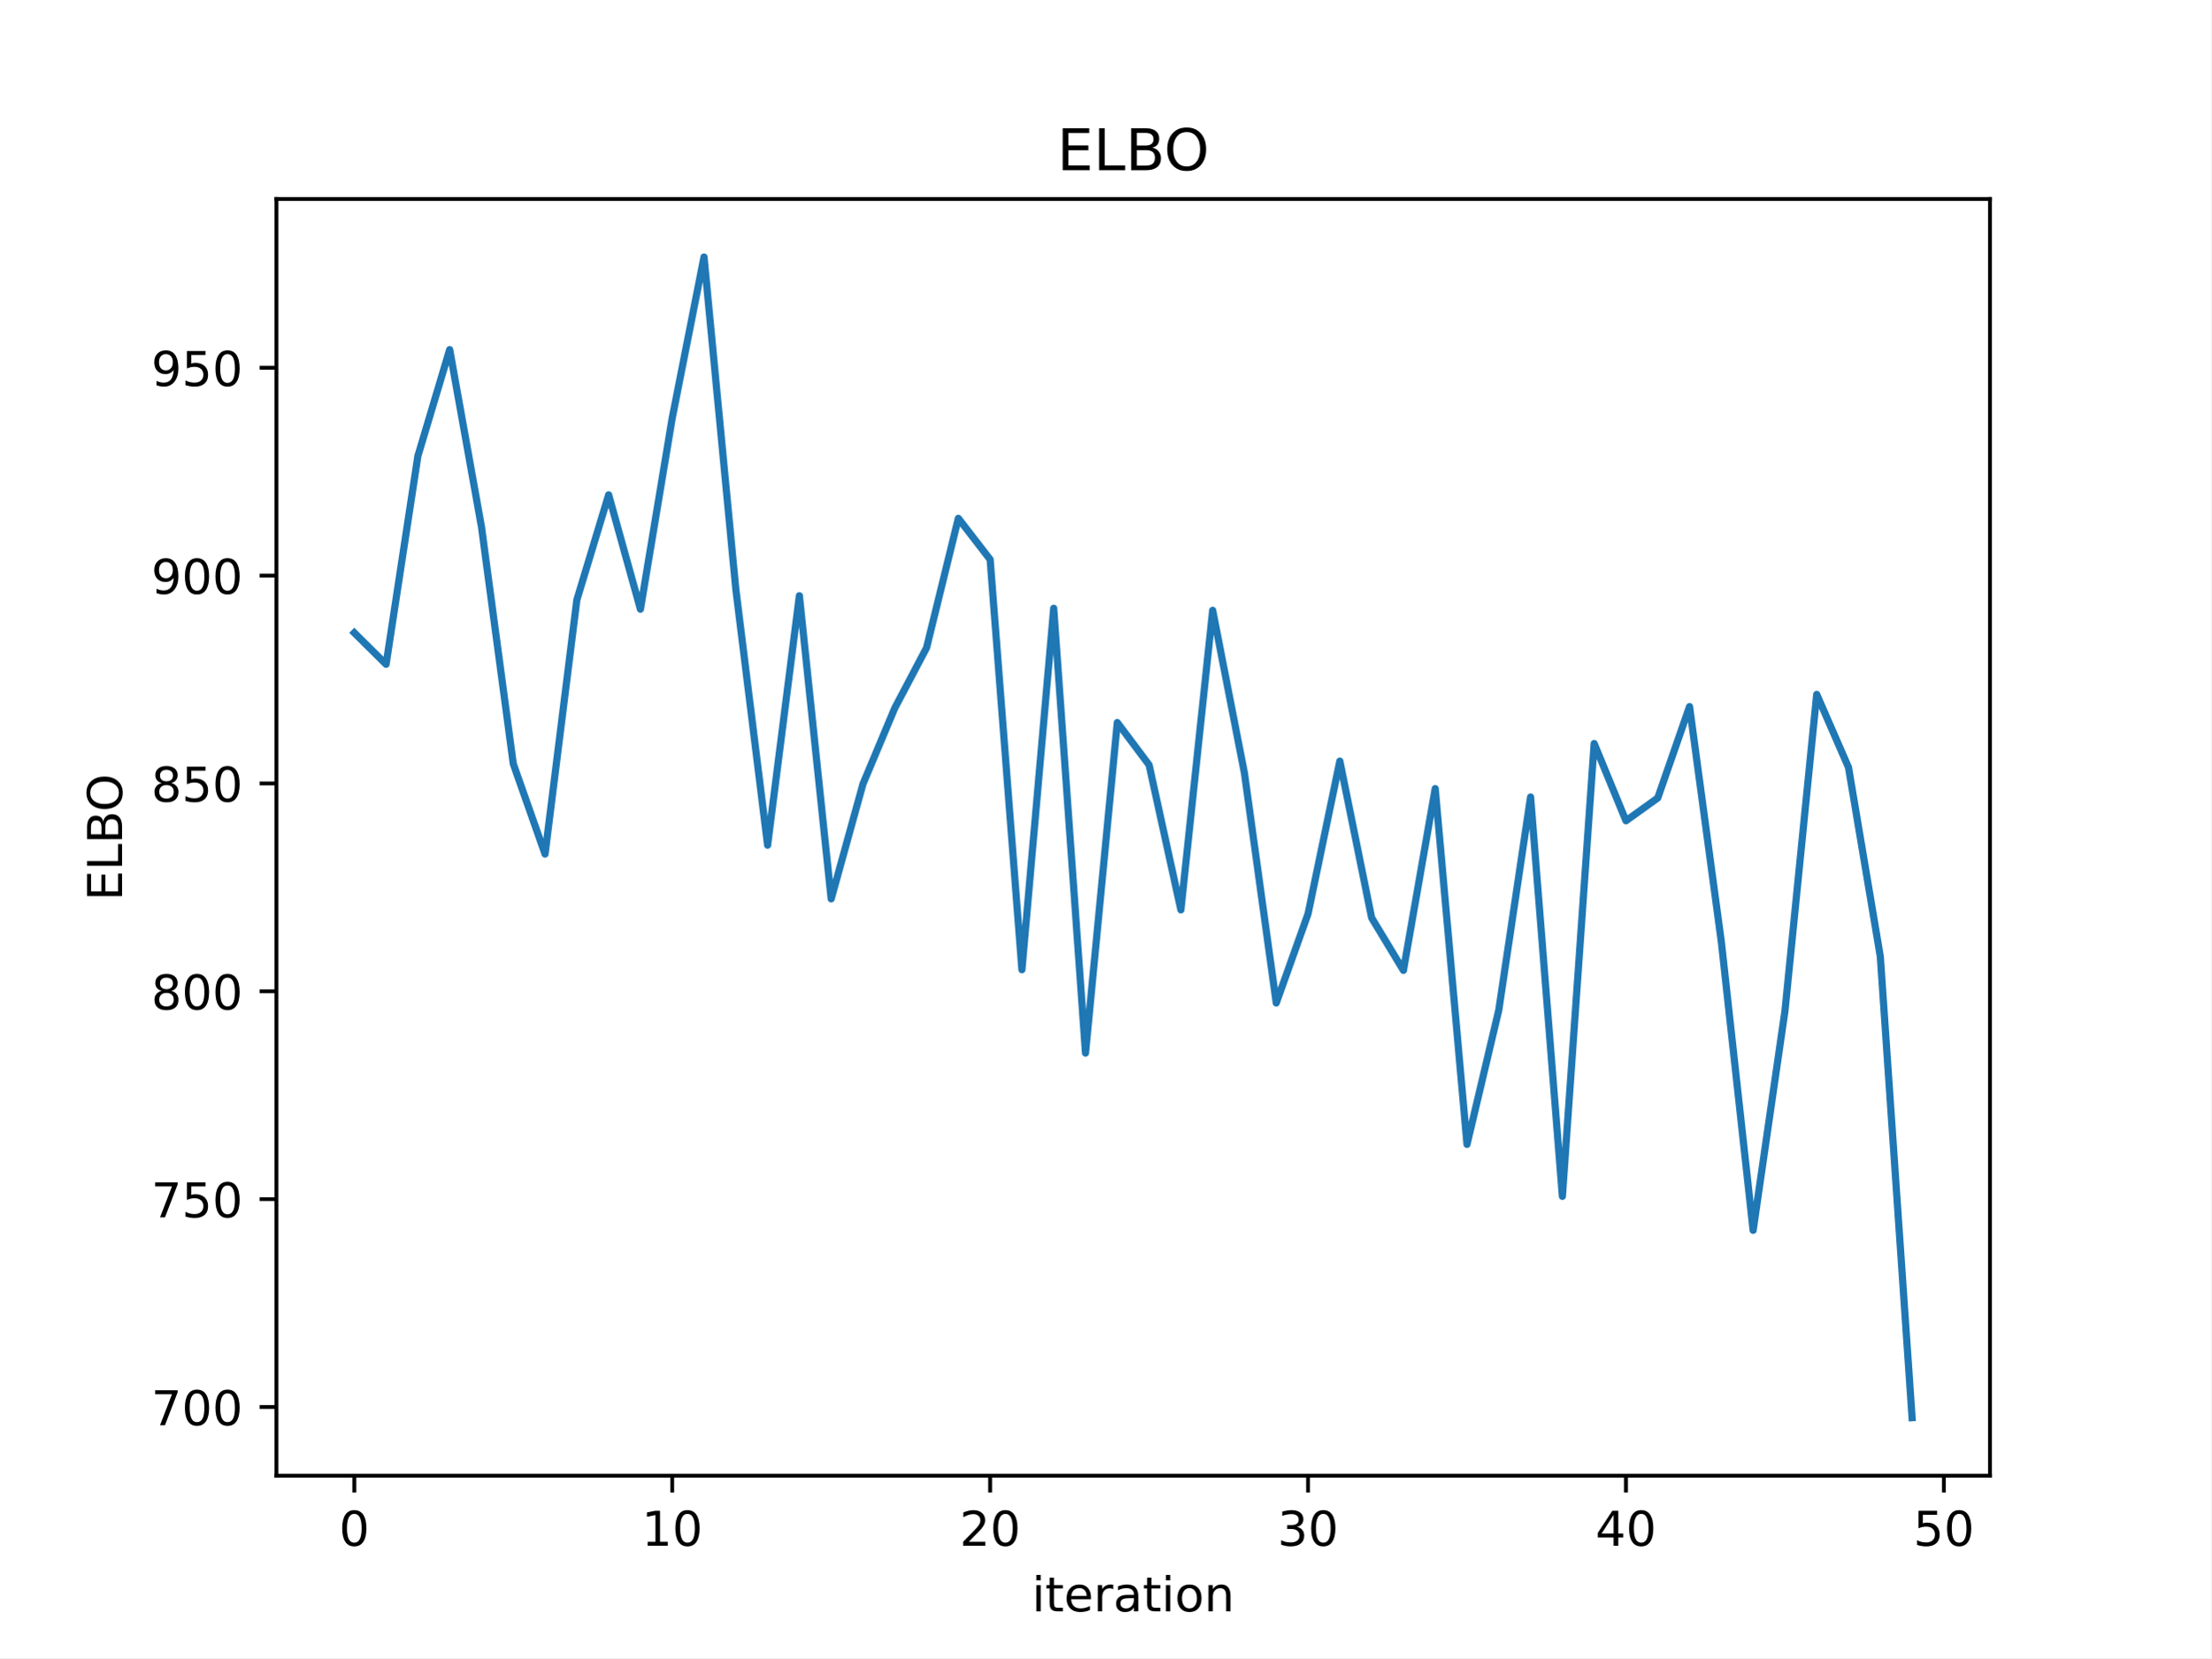
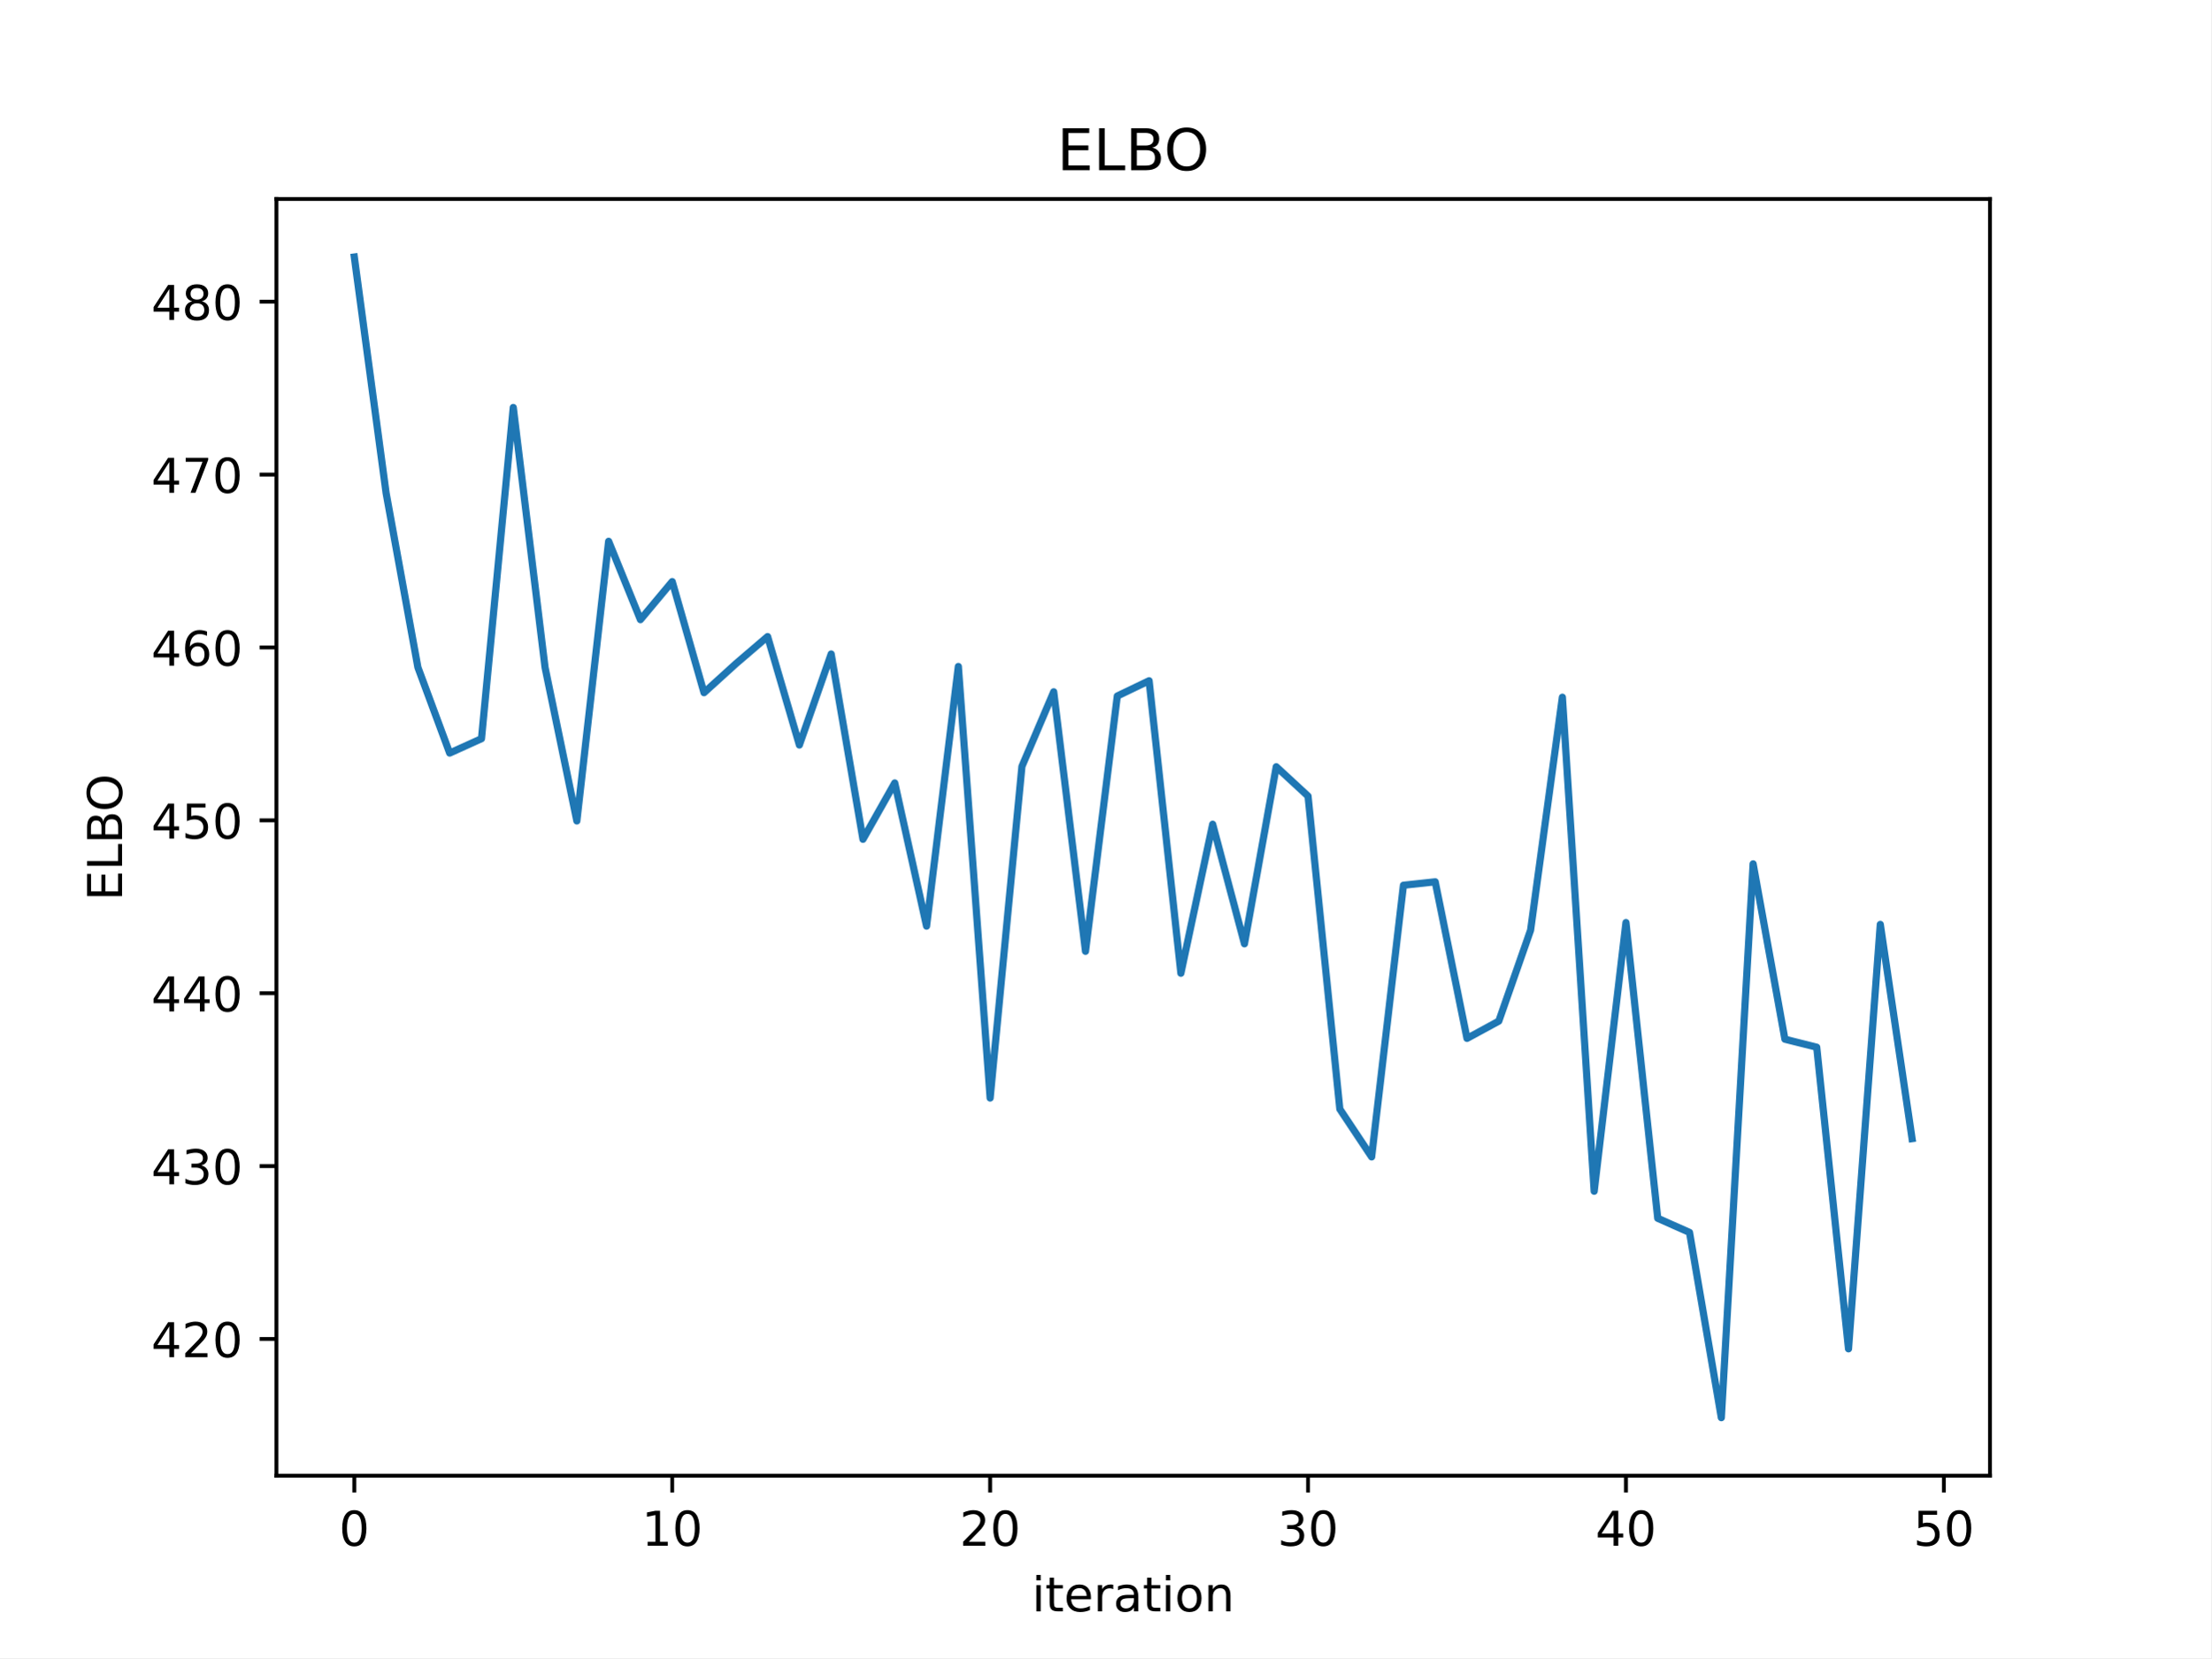
<svg xmlns="http://www.w3.org/2000/svg" xmlns:xlink="http://www.w3.org/1999/xlink" width="460.8pt" height="345.6pt" viewBox="0 0 460.8 345.6" version="1.1">
  <defs>
    <style type="text/css">*{stroke-linejoin: round; stroke-linecap: butt}</style>
  </defs>
  <g id="figure_1">
    <g id="patch_1">
      <path d="M 0 345.6  L 460.8 345.6  L 460.8 0  L 0 0  z " style="fill: #ffffff" />
    </g>
    <g id="axes_1">
      <g id="patch_2">
        <path d="M 57.6 307.584  L 414.72 307.584  L 414.72 41.472  L 57.6 41.472  z " style="fill: #ffffff" />
      </g>
      <g id="matplotlib.axis_1">
        <g id="xtick_1">
          <g id="line2d_1">
            <defs>
-               <path id="m4dd6da554a" d="M 0 0  L 0 3.5  " style="stroke: #000000; stroke-width: 0.8" />
-             </defs>
-             <g>
-               <use xlink:href="#m4dd6da554a" x="73.833" y="307.584" style="stroke: #000000; stroke-width: 0.8" />
+               <path id="m85512a0d21" d="M 0 0  L 0 3.5  " style="stroke: #000000; stroke-width: 0.8" />
+             </defs>
+             <g>
+               <use xlink:href="#m85512a0d21" x="73.833" y="307.584" style="stroke: #000000; stroke-width: 0.8" />
            </g>
          </g>
          <g id="text_1">
            <g transform="translate(70.65148 322.1824) scale(0.1 -0.1)">
              <defs>
                <path id="DejaVuSans-30" d="M 2034 4250  Q 1547 4250 1301 3770  Q 1056 3291 1056 2328  Q 1056 1369 1301 889  Q 1547 409 2034 409  Q 2525 409 2770 889  Q 3016 1369 3016 2328  Q 3016 3291 2770 3770  Q 2525 4250 2034 4250  z M 2034 4750  Q 2819 4750 3233 4129  Q 3647 3509 3647 2328  Q 3647 1150 3233 529  Q 2819 -91 2034 -91  Q 1250 -91 836 529  Q 422 1150 422 2328  Q 422 3509 836 4129  Q 1250 4750 2034 4750  z " transform="scale(0.015625)" />
              </defs>
              <use xlink:href="#DejaVuSans-30" />
            </g>
          </g>
        </g>
        <g id="xtick_2">
          <g id="line2d_2">
            <g>
-               <use xlink:href="#m4dd6da554a" x="140.089" y="307.584" style="stroke: #000000; stroke-width: 0.8" />
+               <use xlink:href="#m85512a0d21" x="140.089" y="307.584" style="stroke: #000000; stroke-width: 0.8" />
            </g>
          </g>
          <g id="text_2">
            <g transform="translate(133.7263 322.1824) scale(0.1 -0.1)">
              <defs>
                <path id="DejaVuSans-31" d="M 794 531  L 1825 531  L 1825 4091  L 703 3866  L 703 4441  L 1819 4666  L 2450 4666  L 2450 531  L 3481 531  L 3481 0  L 794 0  L 794 531  z " transform="scale(0.015625)" />
              </defs>
              <use xlink:href="#DejaVuSans-31" />
              <use xlink:href="#DejaVuSans-30" x="63.623" />
            </g>
          </g>
        </g>
        <g id="xtick_3">
          <g id="line2d_3">
            <g>
-               <use xlink:href="#m4dd6da554a" x="206.345" y="307.584" style="stroke: #000000; stroke-width: 0.8" />
+               <use xlink:href="#m85512a0d21" x="206.345" y="307.584" style="stroke: #000000; stroke-width: 0.8" />
            </g>
          </g>
          <g id="text_3">
            <g transform="translate(199.9823 322.1824) scale(0.1 -0.1)">
              <defs>
                <path id="DejaVuSans-32" d="M 1228 531  L 3431 531  L 3431 0  L 469 0  L 469 531  Q 828 903 1448 1529  Q 2069 2156 2228 2338  Q 2531 2678 2651 2914  Q 2772 3150 2772 3378  Q 2772 3750 2511 3984  Q 2250 4219 1831 4219  Q 1534 4219 1204 4116  Q 875 4013 500 3803  L 500 4441  Q 881 4594 1212 4672  Q 1544 4750 1819 4750  Q 2544 4750 2975 4387  Q 3406 4025 3406 3419  Q 3406 3131 3298 2873  Q 3191 2616 2906 2266  Q 2828 2175 2409 1742  Q 1991 1309 1228 531  z " transform="scale(0.015625)" />
              </defs>
              <use xlink:href="#DejaVuSans-32" />
              <use xlink:href="#DejaVuSans-30" x="63.623" />
            </g>
          </g>
        </g>
        <g id="xtick_4">
          <g id="line2d_4">
            <g>
-               <use xlink:href="#m4dd6da554a" x="272.601" y="307.584" style="stroke: #000000; stroke-width: 0.8" />
+               <use xlink:href="#m85512a0d21" x="272.601" y="307.584" style="stroke: #000000; stroke-width: 0.8" />
            </g>
          </g>
          <g id="text_4">
            <g transform="translate(266.2383 322.1824) scale(0.1 -0.1)">
              <defs>
                <path id="DejaVuSans-33" d="M 2597 2516  Q 3050 2419 3304 2112  Q 3559 1806 3559 1356  Q 3559 666 3084 287  Q 2609 -91 1734 -91  Q 1441 -91 1130 -33  Q 819 25 488 141  L 488 750  Q 750 597 1062 519  Q 1375 441 1716 441  Q 2309 441 2620 675  Q 2931 909 2931 1356  Q 2931 1769 2642 2001  Q 2353 2234 1838 2234  L 1294 2234  L 1294 2753  L 1863 2753  Q 2328 2753 2575 2939  Q 2822 3125 2822 3475  Q 2822 3834 2567 4026  Q 2313 4219 1838 4219  Q 1578 4219 1281 4162  Q 984 4106 628 3988  L 628 4550  Q 988 4650 1302 4700  Q 1616 4750 1894 4750  Q 2613 4750 3031 4423  Q 3450 4097 3450 3541  Q 3450 3153 3228 2886  Q 3006 2619 2597 2516  z " transform="scale(0.015625)" />
              </defs>
              <use xlink:href="#DejaVuSans-33" />
              <use xlink:href="#DejaVuSans-30" x="63.623" />
            </g>
          </g>
        </g>
        <g id="xtick_5">
          <g id="line2d_5">
            <g>
-               <use xlink:href="#m4dd6da554a" x="338.857" y="307.584" style="stroke: #000000; stroke-width: 0.8" />
+               <use xlink:href="#m85512a0d21" x="338.857" y="307.584" style="stroke: #000000; stroke-width: 0.8" />
            </g>
          </g>
          <g id="text_5">
            <g transform="translate(332.4943 322.1824) scale(0.1 -0.1)">
              <defs>
                <path id="DejaVuSans-34" d="M 2419 4116  L 825 1625  L 2419 1625  L 2419 4116  z M 2253 4666  L 3047 4666  L 3047 1625  L 3713 1625  L 3713 1100  L 3047 1100  L 3047 0  L 2419 0  L 2419 1100  L 313 1100  L 313 1709  L 2253 4666  z " transform="scale(0.015625)" />
              </defs>
              <use xlink:href="#DejaVuSans-34" />
              <use xlink:href="#DejaVuSans-30" x="63.623" />
            </g>
          </g>
        </g>
        <g id="xtick_6">
          <g id="line2d_6">
            <g>
-               <use xlink:href="#m4dd6da554a" x="405.113" y="307.584" style="stroke: #000000; stroke-width: 0.8" />
+               <use xlink:href="#m85512a0d21" x="405.113" y="307.584" style="stroke: #000000; stroke-width: 0.8" />
            </g>
          </g>
          <g id="text_6">
            <g transform="translate(398.7504 322.1824) scale(0.1 -0.1)">
              <defs>
                <path id="DejaVuSans-35" d="M 691 4666  L 3169 4666  L 3169 4134  L 1269 4134  L 1269 2991  Q 1406 3038 1543 3061  Q 1681 3084 1819 3084  Q 2600 3084 3056 2656  Q 3513 2228 3513 1497  Q 3513 744 3044 326  Q 2575 -91 1722 -91  Q 1428 -91 1123 -41  Q 819 9 494 109  L 494 744  Q 775 591 1075 516  Q 1375 441 1709 441  Q 2250 441 2565 725  Q 2881 1009 2881 1497  Q 2881 1984 2565 2268  Q 2250 2553 1709 2553  Q 1456 2553 1204 2497  Q 953 2441 691 2322  L 691 4666  z " transform="scale(0.015625)" />
              </defs>
              <use xlink:href="#DejaVuSans-35" />
              <use xlink:href="#DejaVuSans-30" x="63.623" />
            </g>
          </g>
        </g>
        <g id="text_7">
          <g transform="translate(215.0373 335.8606) scale(0.1 -0.1)">
            <defs>
              <path id="DejaVuSans-69" d="M 603 3500  L 1178 3500  L 1178 0  L 603 0  L 603 3500  z M 603 4863  L 1178 4863  L 1178 4134  L 603 4134  L 603 4863  z " transform="scale(0.015625)" />
              <path id="DejaVuSans-74" d="M 1172 4494  L 1172 3500  L 2356 3500  L 2356 3053  L 1172 3053  L 1172 1153  Q 1172 725 1289 603  Q 1406 481 1766 481  L 2356 481  L 2356 0  L 1766 0  Q 1100 0 847 248  Q 594 497 594 1153  L 594 3053  L 172 3053  L 172 3500  L 594 3500  L 594 4494  L 1172 4494  z " transform="scale(0.015625)" />
              <path id="DejaVuSans-65" d="M 3597 1894  L 3597 1613  L 953 1613  Q 991 1019 1311 708  Q 1631 397 2203 397  Q 2534 397 2845 478  Q 3156 559 3463 722  L 3463 178  Q 3153 47 2828 -22  Q 2503 -91 2169 -91  Q 1331 -91 842 396  Q 353 884 353 1716  Q 353 2575 817 3079  Q 1281 3584 2069 3584  Q 2775 3584 3186 3129  Q 3597 2675 3597 1894  z M 3022 2063  Q 3016 2534 2758 2815  Q 2500 3097 2075 3097  Q 1594 3097 1305 2825  Q 1016 2553 972 2059  L 3022 2063  z " transform="scale(0.015625)" />
              <path id="DejaVuSans-72" d="M 2631 2963  Q 2534 3019 2420 3045  Q 2306 3072 2169 3072  Q 1681 3072 1420 2755  Q 1159 2438 1159 1844  L 1159 0  L 581 0  L 581 3500  L 1159 3500  L 1159 2956  Q 1341 3275 1631 3429  Q 1922 3584 2338 3584  Q 2397 3584 2469 3576  Q 2541 3569 2628 3553  L 2631 2963  z " transform="scale(0.015625)" />
              <path id="DejaVuSans-61" d="M 2194 1759  Q 1497 1759 1228 1600  Q 959 1441 959 1056  Q 959 750 1161 570  Q 1363 391 1709 391  Q 2188 391 2477 730  Q 2766 1069 2766 1631  L 2766 1759  L 2194 1759  z M 3341 1997  L 3341 0  L 2766 0  L 2766 531  Q 2569 213 2275 61  Q 1981 -91 1556 -91  Q 1019 -91 701 211  Q 384 513 384 1019  Q 384 1609 779 1909  Q 1175 2209 1959 2209  L 2766 2209  L 2766 2266  Q 2766 2663 2505 2880  Q 2244 3097 1772 3097  Q 1472 3097 1187 3025  Q 903 2953 641 2809  L 641 3341  Q 956 3463 1253 3523  Q 1550 3584 1831 3584  Q 2591 3584 2966 3190  Q 3341 2797 3341 1997  z " transform="scale(0.015625)" />
              <path id="DejaVuSans-6f" d="M 1959 3097  Q 1497 3097 1228 2736  Q 959 2375 959 1747  Q 959 1119 1226 758  Q 1494 397 1959 397  Q 2419 397 2687 759  Q 2956 1122 2956 1747  Q 2956 2369 2687 2733  Q 2419 3097 1959 3097  z M 1959 3584  Q 2709 3584 3137 3096  Q 3566 2609 3566 1747  Q 3566 888 3137 398  Q 2709 -91 1959 -91  Q 1206 -91 779 398  Q 353 888 353 1747  Q 353 2609 779 3096  Q 1206 3584 1959 3584  z " transform="scale(0.015625)" />
              <path id="DejaVuSans-6e" d="M 3513 2113  L 3513 0  L 2938 0  L 2938 2094  Q 2938 2591 2744 2837  Q 2550 3084 2163 3084  Q 1697 3084 1428 2787  Q 1159 2491 1159 1978  L 1159 0  L 581 0  L 581 3500  L 1159 3500  L 1159 2956  Q 1366 3272 1645 3428  Q 1925 3584 2291 3584  Q 2894 3584 3203 3211  Q 3513 2838 3513 2113  z " transform="scale(0.015625)" />
            </defs>
            <use xlink:href="#DejaVuSans-69" />
            <use xlink:href="#DejaVuSans-74" x="27.783" />
            <use xlink:href="#DejaVuSans-65" x="66.992" />
            <use xlink:href="#DejaVuSans-72" x="128.516" />
            <use xlink:href="#DejaVuSans-61" x="169.629" />
            <use xlink:href="#DejaVuSans-74" x="230.908" />
            <use xlink:href="#DejaVuSans-69" x="270.117" />
            <use xlink:href="#DejaVuSans-6f" x="297.9" />
            <use xlink:href="#DejaVuSans-6e" x="359.082" />
          </g>
        </g>
      </g>
      <g id="matplotlib.axis_2">
        <g id="ytick_1">
          <g id="line2d_7">
            <defs>
-               <path id="m8170eb6c30" d="M 0 0  L -3.5 0  " style="stroke: #000000; stroke-width: 0.8" />
-             </defs>
-             <g>
-               <use xlink:href="#m8170eb6c30" x="57.6" y="293.265" style="stroke: #000000; stroke-width: 0.8" />
+               <path id="mb77027d1be" d="M 0 0  L -3.5 0  " style="stroke: #000000; stroke-width: 0.8" />
+             </defs>
+             <g>
+               <use xlink:href="#mb77027d1be" x="57.6" y="279.086" style="stroke: #000000; stroke-width: 0.8" />
            </g>
          </g>
          <g id="text_8">
-             <g transform="translate(31.5125 297.0639) scale(0.1 -0.1)">
-               <defs>
-                 <path id="DejaVuSans-37" d="M 525 4666  L 3525 4666  L 3525 4397  L 1831 0  L 1172 0  L 2766 4134  L 525 4134  L 525 4666  z " transform="scale(0.015625)" />
-               </defs>
-               <use xlink:href="#DejaVuSans-37" />
-               <use xlink:href="#DejaVuSans-30" x="63.623" />
+             <g transform="translate(31.5125 282.8854) scale(0.1 -0.1)">
+               <use xlink:href="#DejaVuSans-34" />
+               <use xlink:href="#DejaVuSans-32" x="63.623" />
              <use xlink:href="#DejaVuSans-30" x="127.246" />
            </g>
          </g>
        </g>
        <g id="ytick_2">
          <g id="line2d_8">
            <g>
-               <use xlink:href="#m8170eb6c30" x="57.6" y="249.94" style="stroke: #000000; stroke-width: 0.8" />
+               <use xlink:href="#mb77027d1be" x="57.6" y="243.051" style="stroke: #000000; stroke-width: 0.8" />
            </g>
          </g>
          <g id="text_9">
-             <g transform="translate(31.5125 253.7389) scale(0.1 -0.1)">
-               <use xlink:href="#DejaVuSans-37" />
-               <use xlink:href="#DejaVuSans-35" x="63.623" />
+             <g transform="translate(31.5125 246.8503) scale(0.1 -0.1)">
+               <use xlink:href="#DejaVuSans-34" />
+               <use xlink:href="#DejaVuSans-33" x="63.623" />
              <use xlink:href="#DejaVuSans-30" x="127.246" />
            </g>
          </g>
        </g>
        <g id="ytick_3">
          <g id="line2d_9">
            <g>
-               <use xlink:href="#m8170eb6c30" x="57.6" y="206.615" style="stroke: #000000; stroke-width: 0.8" />
+               <use xlink:href="#mb77027d1be" x="57.6" y="207.016" style="stroke: #000000; stroke-width: 0.8" />
            </g>
          </g>
          <g id="text_10">
-             <g transform="translate(31.5125 210.414) scale(0.1 -0.1)">
-               <defs>
-                 <path id="DejaVuSans-38" d="M 2034 2216  Q 1584 2216 1326 1975  Q 1069 1734 1069 1313  Q 1069 891 1326 650  Q 1584 409 2034 409  Q 2484 409 2743 651  Q 3003 894 3003 1313  Q 3003 1734 2745 1975  Q 2488 2216 2034 2216  z M 1403 2484  Q 997 2584 770 2862  Q 544 3141 544 3541  Q 544 4100 942 4425  Q 1341 4750 2034 4750  Q 2731 4750 3128 4425  Q 3525 4100 3525 3541  Q 3525 3141 3298 2862  Q 3072 2584 2669 2484  Q 3125 2378 3379 2068  Q 3634 1759 3634 1313  Q 3634 634 3220 271  Q 2806 -91 2034 -91  Q 1263 -91 848 271  Q 434 634 434 1313  Q 434 1759 690 2068  Q 947 2378 1403 2484  z M 1172 3481  Q 1172 3119 1398 2916  Q 1625 2713 2034 2713  Q 2441 2713 2670 2916  Q 2900 3119 2900 3481  Q 2900 3844 2670 4047  Q 2441 4250 2034 4250  Q 1625 4250 1398 4047  Q 1172 3844 1172 3481  z " transform="scale(0.015625)" />
-               </defs>
-               <use xlink:href="#DejaVuSans-38" />
-               <use xlink:href="#DejaVuSans-30" x="63.623" />
+             <g transform="translate(31.5125 210.8151) scale(0.1 -0.1)">
+               <use xlink:href="#DejaVuSans-34" />
+               <use xlink:href="#DejaVuSans-34" x="63.623" />
              <use xlink:href="#DejaVuSans-30" x="127.246" />
            </g>
          </g>
        </g>
        <g id="ytick_4">
          <g id="line2d_10">
            <g>
-               <use xlink:href="#m8170eb6c30" x="57.6" y="163.29" style="stroke: #000000; stroke-width: 0.8" />
+               <use xlink:href="#mb77027d1be" x="57.6" y="170.981" style="stroke: #000000; stroke-width: 0.8" />
            </g>
          </g>
          <g id="text_11">
-             <g transform="translate(31.5125 167.089) scale(0.1 -0.1)">
-               <use xlink:href="#DejaVuSans-38" />
+             <g transform="translate(31.5125 174.78) scale(0.1 -0.1)">
+               <use xlink:href="#DejaVuSans-34" />
              <use xlink:href="#DejaVuSans-35" x="63.623" />
              <use xlink:href="#DejaVuSans-30" x="127.246" />
            </g>
          </g>
        </g>
        <g id="ytick_5">
          <g id="line2d_11">
            <g>
-               <use xlink:href="#m8170eb6c30" x="57.6" y="119.965" style="stroke: #000000; stroke-width: 0.8" />
+               <use xlink:href="#mb77027d1be" x="57.6" y="134.946" style="stroke: #000000; stroke-width: 0.8" />
            </g>
          </g>
          <g id="text_12">
-             <g transform="translate(31.5125 123.7641) scale(0.1 -0.1)">
-               <defs>
-                 <path id="DejaVuSans-39" d="M 703 97  L 703 672  Q 941 559 1184 500  Q 1428 441 1663 441  Q 2288 441 2617 861  Q 2947 1281 2994 2138  Q 2813 1869 2534 1725  Q 2256 1581 1919 1581  Q 1219 1581 811 2004  Q 403 2428 403 3163  Q 403 3881 828 4315  Q 1253 4750 1959 4750  Q 2769 4750 3195 4129  Q 3622 3509 3622 2328  Q 3622 1225 3098 567  Q 2575 -91 1691 -91  Q 1453 -91 1209 -44  Q 966 3 703 97  z M 1959 2075  Q 2384 2075 2632 2365  Q 2881 2656 2881 3163  Q 2881 3666 2632 3958  Q 2384 4250 1959 4250  Q 1534 4250 1286 3958  Q 1038 3666 1038 3163  Q 1038 2656 1286 2365  Q 1534 2075 1959 2075  z " transform="scale(0.015625)" />
-               </defs>
-               <use xlink:href="#DejaVuSans-39" />
-               <use xlink:href="#DejaVuSans-30" x="63.623" />
+             <g transform="translate(31.5125 138.7448) scale(0.1 -0.1)">
+               <defs>
+                 <path id="DejaVuSans-36" d="M 2113 2584  Q 1688 2584 1439 2293  Q 1191 2003 1191 1497  Q 1191 994 1439 701  Q 1688 409 2113 409  Q 2538 409 2786 701  Q 3034 994 3034 1497  Q 3034 2003 2786 2293  Q 2538 2584 2113 2584  z M 3366 4563  L 3366 3988  Q 3128 4100 2886 4159  Q 2644 4219 2406 4219  Q 1781 4219 1451 3797  Q 1122 3375 1075 2522  Q 1259 2794 1537 2939  Q 1816 3084 2150 3084  Q 2853 3084 3261 2657  Q 3669 2231 3669 1497  Q 3669 778 3244 343  Q 2819 -91 2113 -91  Q 1303 -91 875 529  Q 447 1150 447 2328  Q 447 3434 972 4092  Q 1497 4750 2381 4750  Q 2619 4750 2861 4703  Q 3103 4656 3366 4563  z " transform="scale(0.015625)" />
+               </defs>
+               <use xlink:href="#DejaVuSans-34" />
+               <use xlink:href="#DejaVuSans-36" x="63.623" />
              <use xlink:href="#DejaVuSans-30" x="127.246" />
            </g>
          </g>
        </g>
        <g id="ytick_6">
          <g id="line2d_12">
            <g>
-               <use xlink:href="#m8170eb6c30" x="57.6" y="76.64" style="stroke: #000000; stroke-width: 0.8" />
+               <use xlink:href="#mb77027d1be" x="57.6" y="98.91" style="stroke: #000000; stroke-width: 0.8" />
            </g>
          </g>
          <g id="text_13">
-             <g transform="translate(31.5125 80.43913) scale(0.1 -0.1)">
-               <use xlink:href="#DejaVuSans-39" />
-               <use xlink:href="#DejaVuSans-35" x="63.623" />
-               <use xlink:href="#DejaVuSans-30" x="127.246" />
-             </g>
-           </g>
-         </g>
-         <g id="text_14">
+             <g transform="translate(31.5125 102.7096) scale(0.1 -0.1)">
+               <defs>
+                 <path id="DejaVuSans-37" d="M 525 4666  L 3525 4666  L 3525 4397  L 1831 0  L 1172 0  L 2766 4134  L 525 4134  L 525 4666  z " transform="scale(0.015625)" />
+               </defs>
+               <use xlink:href="#DejaVuSans-34" />
+               <use xlink:href="#DejaVuSans-37" x="63.623" />
+               <use xlink:href="#DejaVuSans-30" x="127.246" />
+             </g>
+           </g>
+         </g>
+         <g id="ytick_7">
+           <g id="line2d_13">
+             <g>
+               <use xlink:href="#mb77027d1be" x="57.6" y="62.875" style="stroke: #000000; stroke-width: 0.8" />
+             </g>
+           </g>
+           <g id="text_14">
+             <g transform="translate(31.5125 66.67447) scale(0.1 -0.1)">
+               <defs>
+                 <path id="DejaVuSans-38" d="M 2034 2216  Q 1584 2216 1326 1975  Q 1069 1734 1069 1313  Q 1069 891 1326 650  Q 1584 409 2034 409  Q 2484 409 2743 651  Q 3003 894 3003 1313  Q 3003 1734 2745 1975  Q 2488 2216 2034 2216  z M 1403 2484  Q 997 2584 770 2862  Q 544 3141 544 3541  Q 544 4100 942 4425  Q 1341 4750 2034 4750  Q 2731 4750 3128 4425  Q 3525 4100 3525 3541  Q 3525 3141 3298 2862  Q 3072 2584 2669 2484  Q 3125 2378 3379 2068  Q 3634 1759 3634 1313  Q 3634 634 3220 271  Q 2806 -91 2034 -91  Q 1263 -91 848 271  Q 434 634 434 1313  Q 434 1759 690 2068  Q 947 2378 1403 2484  z M 1172 3481  Q 1172 3119 1398 2916  Q 1625 2713 2034 2713  Q 2441 2713 2670 2916  Q 2900 3119 2900 3481  Q 2900 3844 2670 4047  Q 2441 4250 2034 4250  Q 1625 4250 1398 4047  Q 1172 3844 1172 3481  z " transform="scale(0.015625)" />
+               </defs>
+               <use xlink:href="#DejaVuSans-34" />
+               <use xlink:href="#DejaVuSans-38" x="63.623" />
+               <use xlink:href="#DejaVuSans-30" x="127.246" />
+             </g>
+           </g>
+         </g>
+         <g id="text_15">
          <g transform="translate(25.43281 187.7522) rotate(-90) scale(0.1 -0.1)">
            <defs>
              <path id="DejaVuSans-45" d="M 628 4666  L 3578 4666  L 3578 4134  L 1259 4134  L 1259 2753  L 3481 2753  L 3481 2222  L 1259 2222  L 1259 531  L 3634 531  L 3634 0  L 628 0  L 628 4666  z " transform="scale(0.015625)" />
              <path id="DejaVuSans-4c" d="M 628 4666  L 1259 4666  L 1259 531  L 3531 531  L 3531 0  L 628 0  L 628 4666  z " transform="scale(0.015625)" />
              <path id="DejaVuSans-42" d="M 1259 2228  L 1259 519  L 2272 519  Q 2781 519 3026 730  Q 3272 941 3272 1375  Q 3272 1813 3026 2020  Q 2781 2228 2272 2228  L 1259 2228  z M 1259 4147  L 1259 2741  L 2194 2741  Q 2656 2741 2882 2914  Q 3109 3088 3109 3444  Q 3109 3797 2882 3972  Q 2656 4147 2194 4147  L 1259 4147  z M 628 4666  L 2241 4666  Q 2963 4666 3353 4366  Q 3744 4066 3744 3513  Q 3744 3084 3544 2831  Q 3344 2578 2956 2516  Q 3422 2416 3680 2098  Q 3938 1781 3938 1306  Q 3938 681 3513 340  Q 3088 0 2303 0  L 628 0  L 628 4666  z " transform="scale(0.015625)" />
              <path id="DejaVuSans-4f" d="M 2522 4238  Q 1834 4238 1429 3725  Q 1025 3213 1025 2328  Q 1025 1447 1429 934  Q 1834 422 2522 422  Q 3209 422 3611 934  Q 4013 1447 4013 2328  Q 4013 3213 3611 3725  Q 3209 4238 2522 4238  z M 2522 4750  Q 3503 4750 4090 4092  Q 4678 3434 4678 2328  Q 4678 1225 4090 567  Q 3503 -91 2522 -91  Q 1538 -91 948 565  Q 359 1222 359 2328  Q 359 3434 948 4092  Q 1538 4750 2522 4750  z " transform="scale(0.015625)" />
            </defs>
            <use xlink:href="#DejaVuSans-45" />
            <use xlink:href="#DejaVuSans-4c" x="63.184" />
            <use xlink:href="#DejaVuSans-42" x="118.896" />
            <use xlink:href="#DejaVuSans-4f" x="185.75" />
          </g>
        </g>
      </g>
-       <g id="line2d_13">
-         <path d="M 73.833 131.894  L 80.458 138.456  L 87.084 95.052  L 93.71 72.868  L 100.335 109.803  L 106.961 159.193  L 113.586 178.013  L 120.212 125.04  L 126.838 103.137  L 133.463 126.977  L 140.089 87.131  L 146.714 53.568  L 153.34 122.769  L 159.966 176.161  L 166.591 124.164  L 173.217 187.358  L 179.842 163.401  L 186.468 147.593  L 193.094 135.019  L 199.719 108.032  L 206.345 116.616  L 212.97 202.125  L 219.596 126.782  L 226.222 219.494  L 232.847 150.596  L 239.473 159.429  L 246.098 189.647  L 252.724 127.207  L 259.35 161.176  L 265.975 209.055  L 272.601 190.463  L 279.226 158.635  L 285.852 191.298  L 292.478 202.26  L 299.103 164.365  L 305.729 238.522  L 312.354 210.523  L 318.98 166.118  L 325.606 249.36  L 332.231 154.974  L 338.857 171.074  L 345.482 166.321  L 352.108 147.278  L 358.734 196.318  L 365.359 256.442  L 371.985 210.757  L 378.61 144.732  L 385.236 159.95  L 391.862 199.361  L 398.487 295.488  " clip-path="url(#p1f565e2cc6)" style="fill: none; stroke: #1f77b4; stroke-width: 1.5; stroke-linecap: square" />
+       <g id="line2d_14">
+         <path d="M 73.833 53.568  L 80.458 102.747  L 87.084 139.09  L 93.71 156.962  L 100.335 153.966  L 106.961 84.928  L 113.586 139.118  L 120.212 171.109  L 126.838 112.821  L 133.463 129.152  L 140.089 121.219  L 146.714 144.377  L 153.34 138.358  L 159.966 132.68  L 166.591 155.283  L 173.217 136.31  L 179.842 174.935  L 186.468 163.189  L 193.094 193.032  L 199.719 138.913  L 206.345 228.866  L 212.97 159.752  L 219.596 144.19  L 226.222 198.28  L 232.847 145.07  L 239.473 141.889  L 246.098 202.855  L 252.724 171.8  L 259.35 196.717  L 265.975 159.813  L 272.601 165.935  L 279.226 231.169  L 285.852 241.135  L 292.478 184.512  L 299.103 183.795  L 305.729 216.434  L 312.354 212.835  L 318.98 193.881  L 325.606 145.32  L 332.231 248.295  L 338.857 192.294  L 345.482 253.933  L 352.108 256.878  L 358.734 295.488  L 365.359 180.053  L 371.985 216.608  L 378.61 218.27  L 385.236 281.137  L 391.862 192.675  L 398.487 237.333  " clip-path="url(#p3bf7d37faa)" style="fill: none; stroke: #1f77b4; stroke-width: 1.5; stroke-linecap: square" />
      </g>
      <g id="patch_3">
        <path d="M 57.6 307.584  L 57.6 41.472  " style="fill: none; stroke: #000000; stroke-width: 0.8; stroke-linejoin: miter; stroke-linecap: square" />
      </g>
      <g id="patch_4">
        <path d="M 414.72 307.584  L 414.72 41.472  " style="fill: none; stroke: #000000; stroke-width: 0.8; stroke-linejoin: miter; stroke-linecap: square" />
      </g>
      <g id="patch_5">
        <path d="M 57.6 307.584  L 414.72 307.584  " style="fill: none; stroke: #000000; stroke-width: 0.8; stroke-linejoin: miter; stroke-linecap: square" />
      </g>
      <g id="patch_6">
        <path d="M 57.6 41.472  L 414.72 41.472  " style="fill: none; stroke: #000000; stroke-width: 0.8; stroke-linejoin: miter; stroke-linecap: square" />
      </g>
-       <g id="text_15">
+       <g id="text_16">
        <g transform="translate(220.2909 35.472) scale(0.12 -0.12)">
          <use xlink:href="#DejaVuSans-45" />
          <use xlink:href="#DejaVuSans-4c" x="63.184" />
          <use xlink:href="#DejaVuSans-42" x="118.896" />
          <use xlink:href="#DejaVuSans-4f" x="185.75" />
        </g>
      </g>
    </g>
  </g>
  <defs>
-     <clipPath id="p1f565e2cc6">
+     <clipPath id="p3bf7d37faa">
      <rect x="57.6" y="41.472" width="357.12" height="266.112" />
    </clipPath>
  </defs>
</svg>
